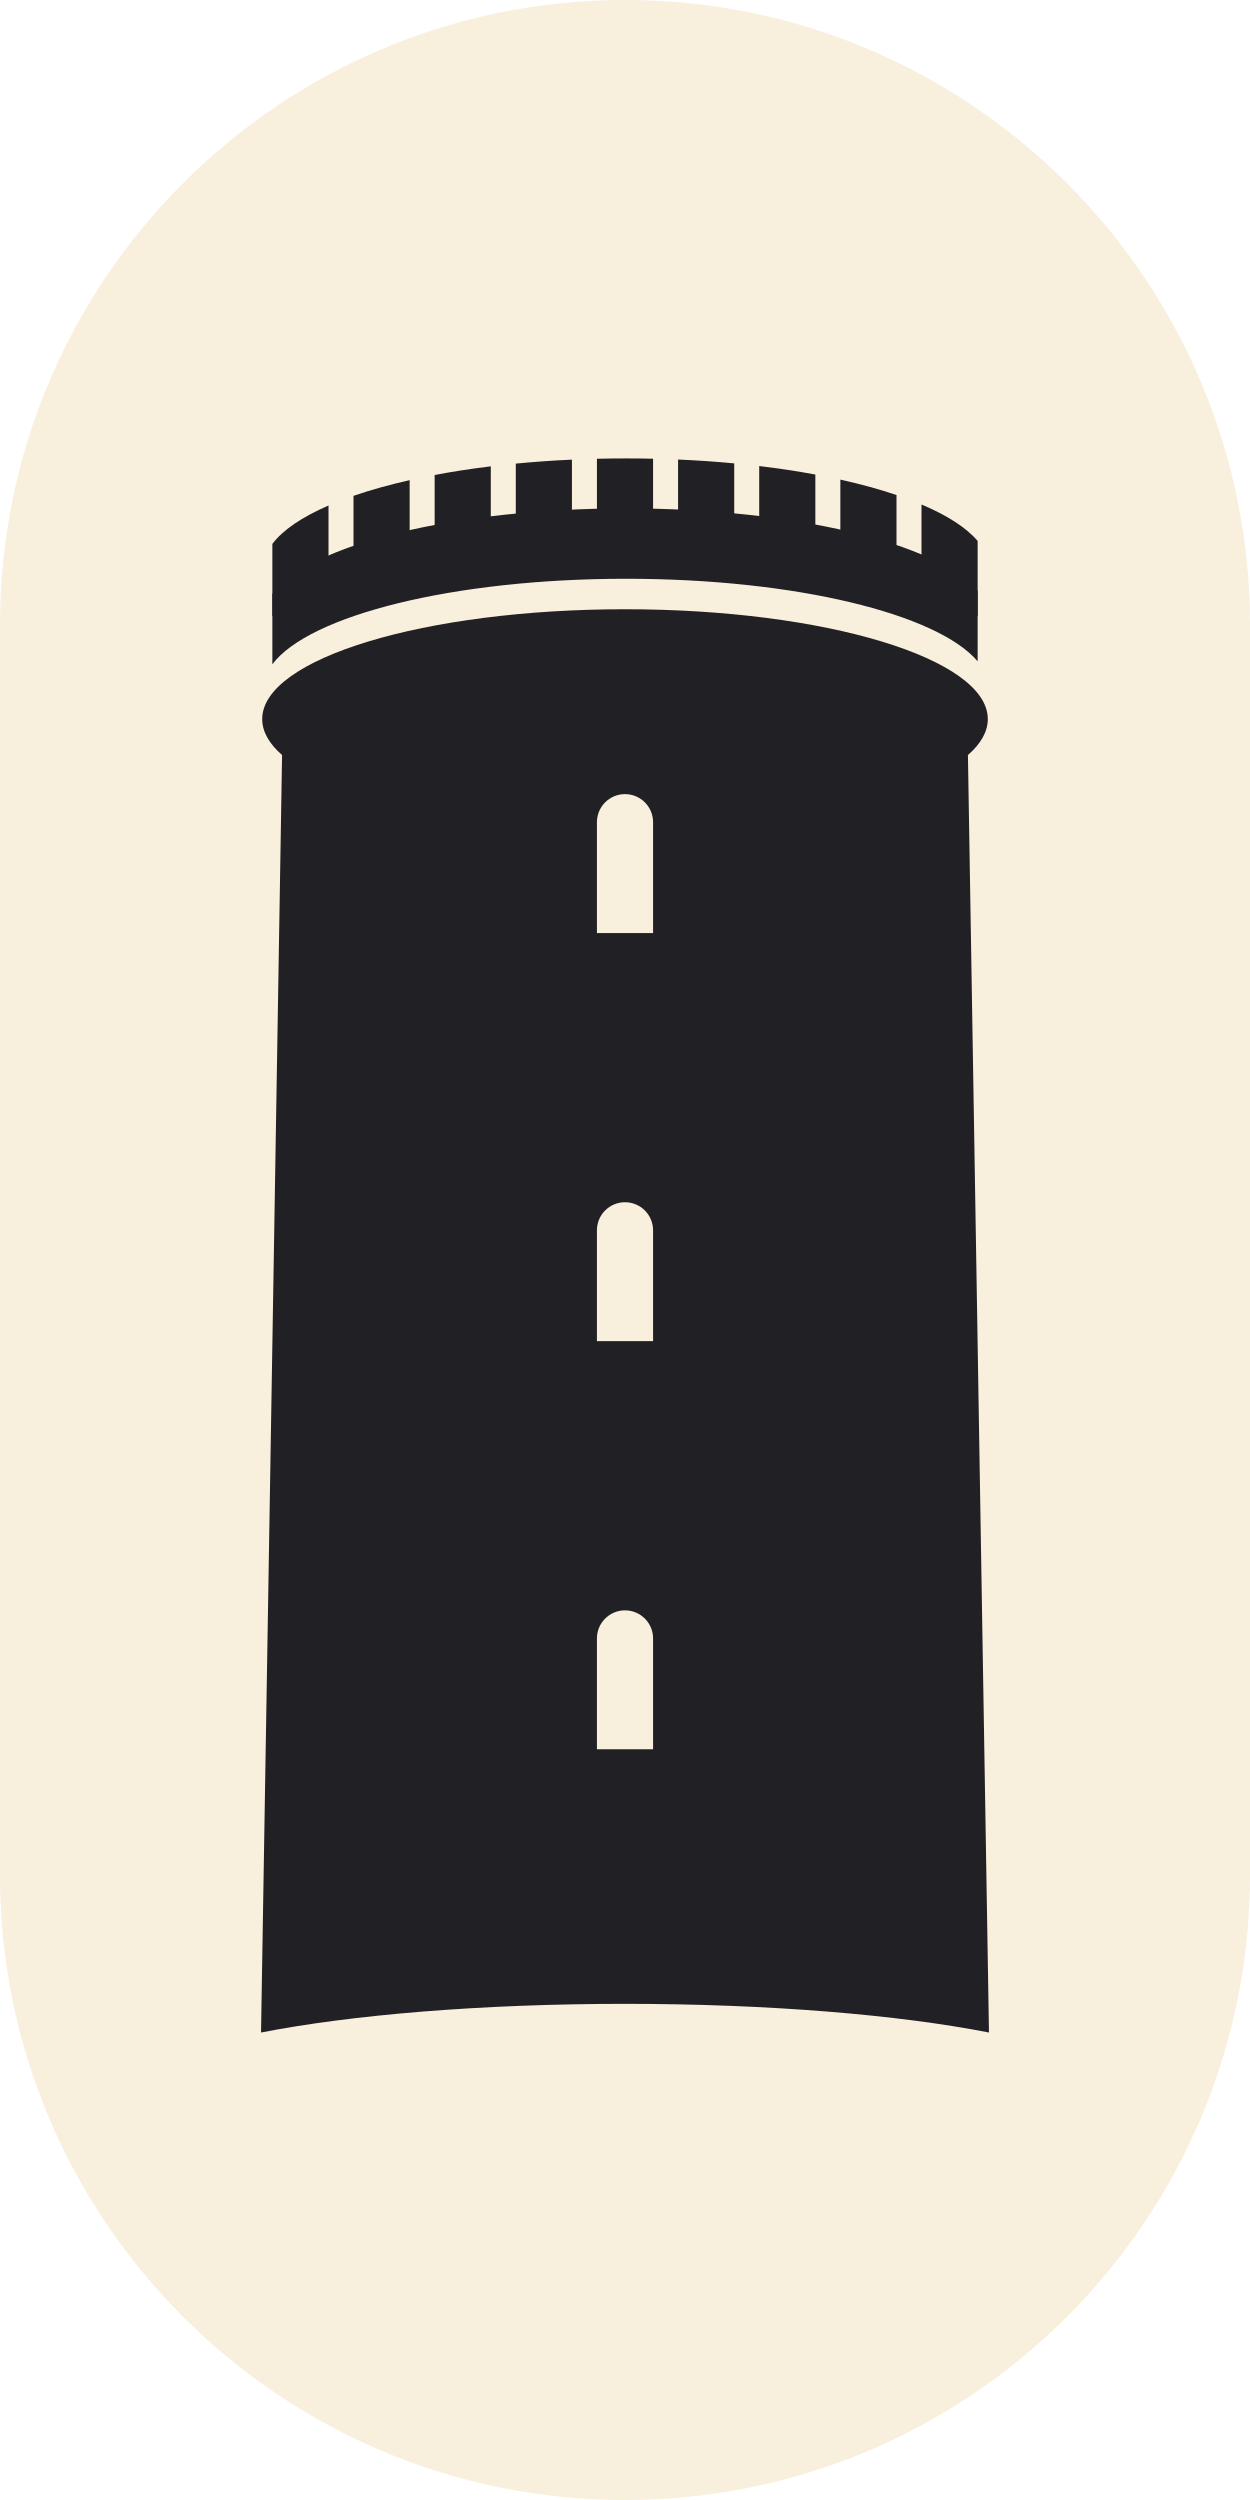
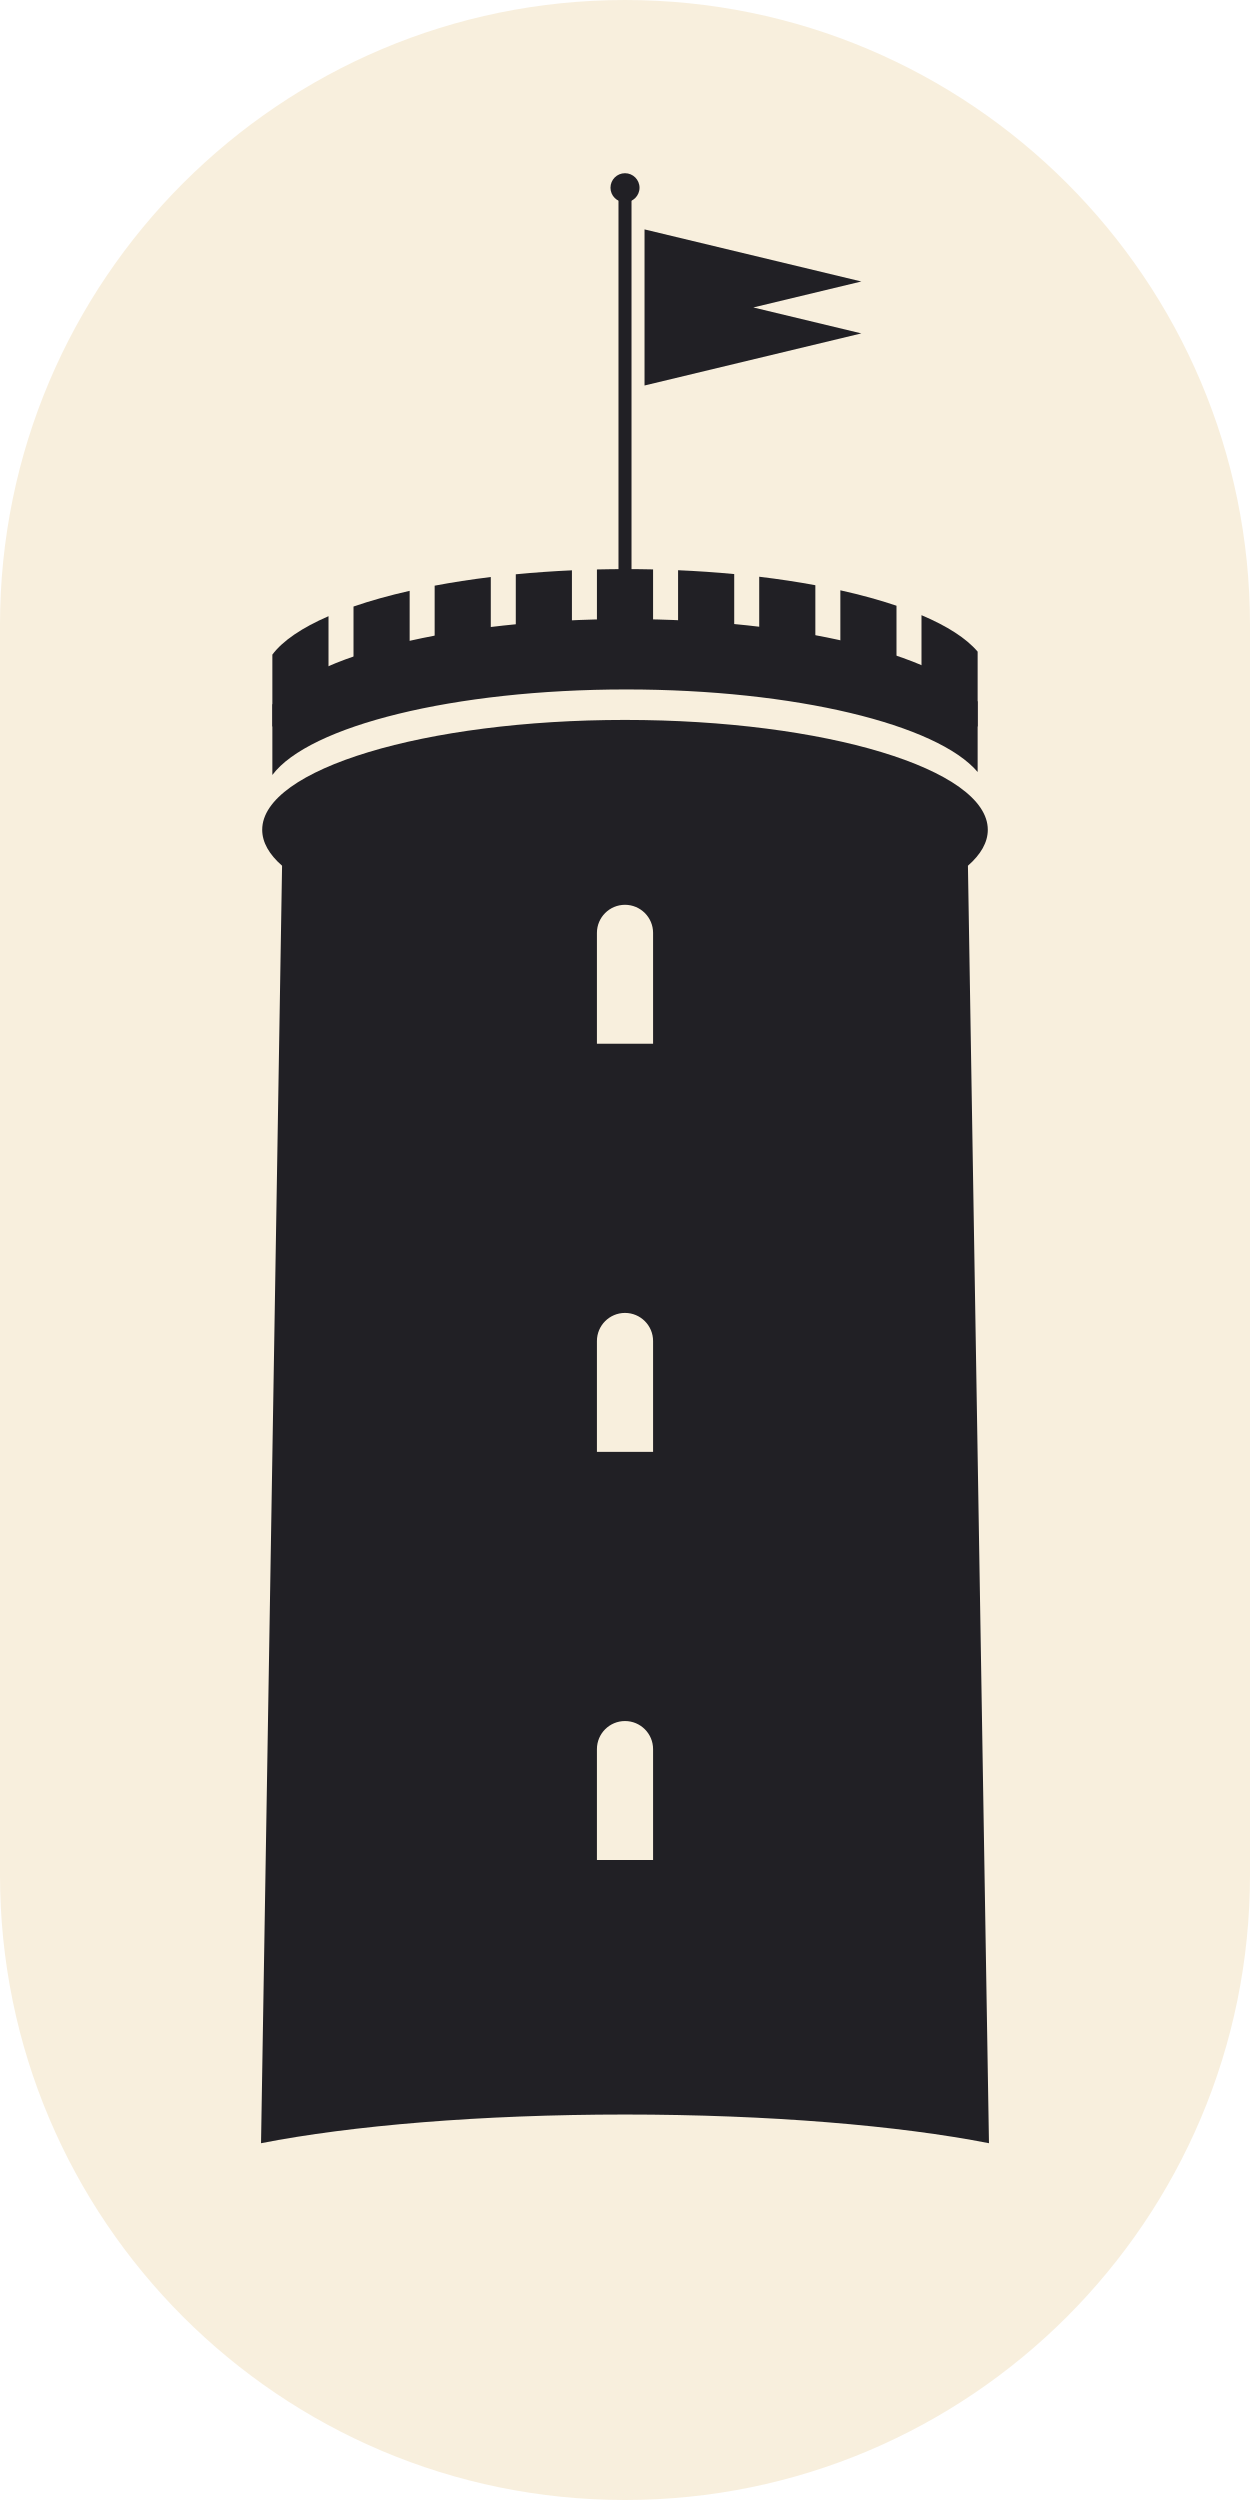
<svg xmlns="http://www.w3.org/2000/svg" width="100%" height="100%" viewBox="0 0 125 250" version="1.1" xml:space="preserve" style="fill-rule:evenodd;clip-rule:evenodd;stroke-linejoin:round;stroke-miterlimit:2;">
  <g id="ArtBoard1" transform="matrix(0.306373,0,0,0.408497,0,0)">
    <rect x="0" y="0" width="408" height="612" style="fill:none;" />
    <clipPath id="_clip1">
      <rect x="0" y="0" width="408" height="612" />
    </clipPath>
    <g clip-path="url(#_clip1)">
      <g transform="matrix(3.264,0,0,2.448,-567.242,84.0188)">
        <g id="bg" transform="matrix(1.46252,0,0,0.841821,225.661,-7.22198)">
          <path d="M50,42.052C50,1.076 30.851,-32.191 7.265,-32.191C-16.32,-32.191 -35.469,1.076 -35.469,42.052L-35.469,190.54C-35.469,231.516 -16.32,264.784 7.265,264.784C30.851,264.784 50,231.516 50,190.54L50,42.052Z" style="fill:rgb(248,239,221);" />
        </g>
-         <g id="turm" transform="matrix(0.445466,0,0,0.445466,199.89,13.427)">
+         <g id="turm" transform="matrix(0.445466,0,0,0.445466,199.89,24.4958)">
          <g id="bottom" transform="matrix(2.24484,0,0,2.24484,-58.596,-107.187)">
            <path d="M26.103,203.252L28.207,75.503L28.207,75.503C26.92,74.377 26.22,73.168 26.22,71.91C26.22,65.847 42.477,60.924 62.5,60.924C82.523,60.924 98.78,65.847 98.78,71.91C98.78,73.168 98.08,74.377 96.793,75.503L96.793,75.503L98.897,203.252C89.918,201.491 76.933,200.384 62.5,200.384C48.067,200.384 35.082,201.491 26.103,203.252Z" style="fill:rgb(33,32,37);" />
          </g>
          <g id="Fenster-ori">
            <g transform="matrix(1.54374,0,0,2.20644,-15.1871,-102.738)">
              <path d="M66.848,81.633C66.848,80.057 65.018,78.777 62.765,78.777C60.512,78.777 58.683,80.057 58.683,81.633L58.683,92.912L66.848,92.912L66.848,81.633Z" style="fill:rgb(248,239,221);" />
            </g>
            <g transform="matrix(1.54374,0,0,2.20644,-15.1871,-11.1223)">
              <path d="M66.848,81.633C66.848,80.057 65.018,78.777 62.765,78.777C60.512,78.777 58.683,80.057 58.683,81.633L58.683,92.912L66.848,92.912L66.848,81.633Z" style="fill:rgb(248,239,221);" />
            </g>
            <g transform="matrix(1.54374,0,0,2.20644,-15.1871,80.4935)">
              <path d="M66.848,81.633C66.848,80.057 65.018,78.777 62.765,78.777C60.512,78.777 58.683,80.057 58.683,81.633L58.683,92.912L66.848,92.912L66.848,81.633Z" style="fill:rgb(248,239,221);" />
            </g>
          </g>
          <g transform="matrix(2.24484,0,0,2.24484,-58.596,-109.741)">
            <path d="M27.236,60.529C30.899,55.635 45.359,51.977 62.619,51.977C79.526,51.977 93.747,55.487 97.764,60.231L97.764,67.268C93.747,62.525 79.526,59.014 62.619,59.014C45.359,59.014 30.899,62.673 27.236,67.566L27.236,60.529Z" style="fill:rgb(33,32,37);" />
          </g>
          <g transform="matrix(2.24484,0,0,2.24484,-58.596,-107.187)">
            <path d="M97.764,54.095L97.764,61.577L92.149,61.577L92.149,50.448C94.712,51.533 96.638,52.766 97.764,54.095Z" style="fill:rgb(33,32,37);" />
          </g>
          <g transform="matrix(2.24484,0,0,2.24484,-58.596,-107.187)">
            <path d="M84.035,47.961C86.079,48.415 87.961,48.932 89.649,49.503L89.649,57.053L84.035,57.053L84.035,47.961Z" style="fill:rgb(33,32,37);" />
          </g>
          <g transform="matrix(2.24484,0,0,2.24484,-58.596,-107.187)">
            <path d="M75.921,46.604C77.882,46.839 79.76,47.123 81.535,47.453L81.535,57.053L75.921,57.053L75.921,46.604Z" style="fill:rgb(33,32,37);" />
          </g>
          <g transform="matrix(2.24484,0,0,2.24484,-58.596,-107.187)">
            <path d="M67.807,45.953C69.73,46.036 71.605,46.166 73.421,46.337L73.421,57.053L67.807,57.053L67.807,45.953Z" style="fill:rgb(33,32,37);" />
          </g>
          <g transform="matrix(2.24484,0,0,2.24484,-58.596,-107.187)">
            <path d="M59.693,45.876C60.657,45.853 61.633,45.841 62.619,45.841C63.523,45.841 64.42,45.851 65.307,45.871L65.307,52.445L59.693,52.445L59.693,45.876Z" style="fill:rgb(33,32,37);" />
          </g>
          <g transform="matrix(2.24484,0,0,2.24484,-58.596,-107.187)">
            <path d="M57.193,45.963L57.193,57.053L51.579,57.053L51.579,46.36C53.393,46.184 55.268,46.051 57.193,45.963Z" style="fill:rgb(33,32,37);" />
          </g>
          <g transform="matrix(2.24484,0,0,2.24484,-58.596,-107.187)">
            <path d="M49.079,46.633L49.079,57.053L43.465,57.053L43.465,47.498C45.24,47.162 47.117,46.872 49.079,46.633Z" style="fill:rgb(33,32,37);" />
          </g>
          <g transform="matrix(2.24484,0,0,2.24484,-58.596,-107.187)">
            <path d="M40.965,48.014L40.965,57.053L35.351,57.053L35.351,49.584C37.034,49.004 38.916,48.477 40.965,48.014Z" style="fill:rgb(33,32,37);" />
          </g>
          <g transform="matrix(2.24484,0,0,2.24484,-58.596,-107.187)">
            <path d="M32.851,50.55L32.851,61.577L27.236,61.577L27.236,54.393C28.285,52.991 30.22,51.691 32.851,50.55Z" style="fill:rgb(33,32,37);" />
          </g>
+           <g id="fahne" transform="matrix(0.687758,0,0,0.91701,-58.596,-107.187)">
+             <g transform="matrix(3.264,0,0,2.448,-2.12454,-0.123432)">
+               <rect x="62.5" y="8.446" width="1.302" height="38.17" style="fill:rgb(33,32,37);" />
+             </g>
+             <g transform="matrix(3.264,0,0,2.448,-2.57212,-0.369208)">
+               <circle cx="63.288" cy="7.855" r="1.452" style="fill:rgb(33,32,37);" />
+             </g>
+             <g transform="matrix(3.264,0,0,2.448,1.63547,0)">
+               <path d="M63.952,11.871L85.633,17.08L74.831,19.676L85.633,22.271L63.952,27.481L63.952,11.871Z" style="fill:rgb(33,32,37);" />
+             </g>
+           </g>
        </g>
      </g>
    </g>
  </g>
</svg>
